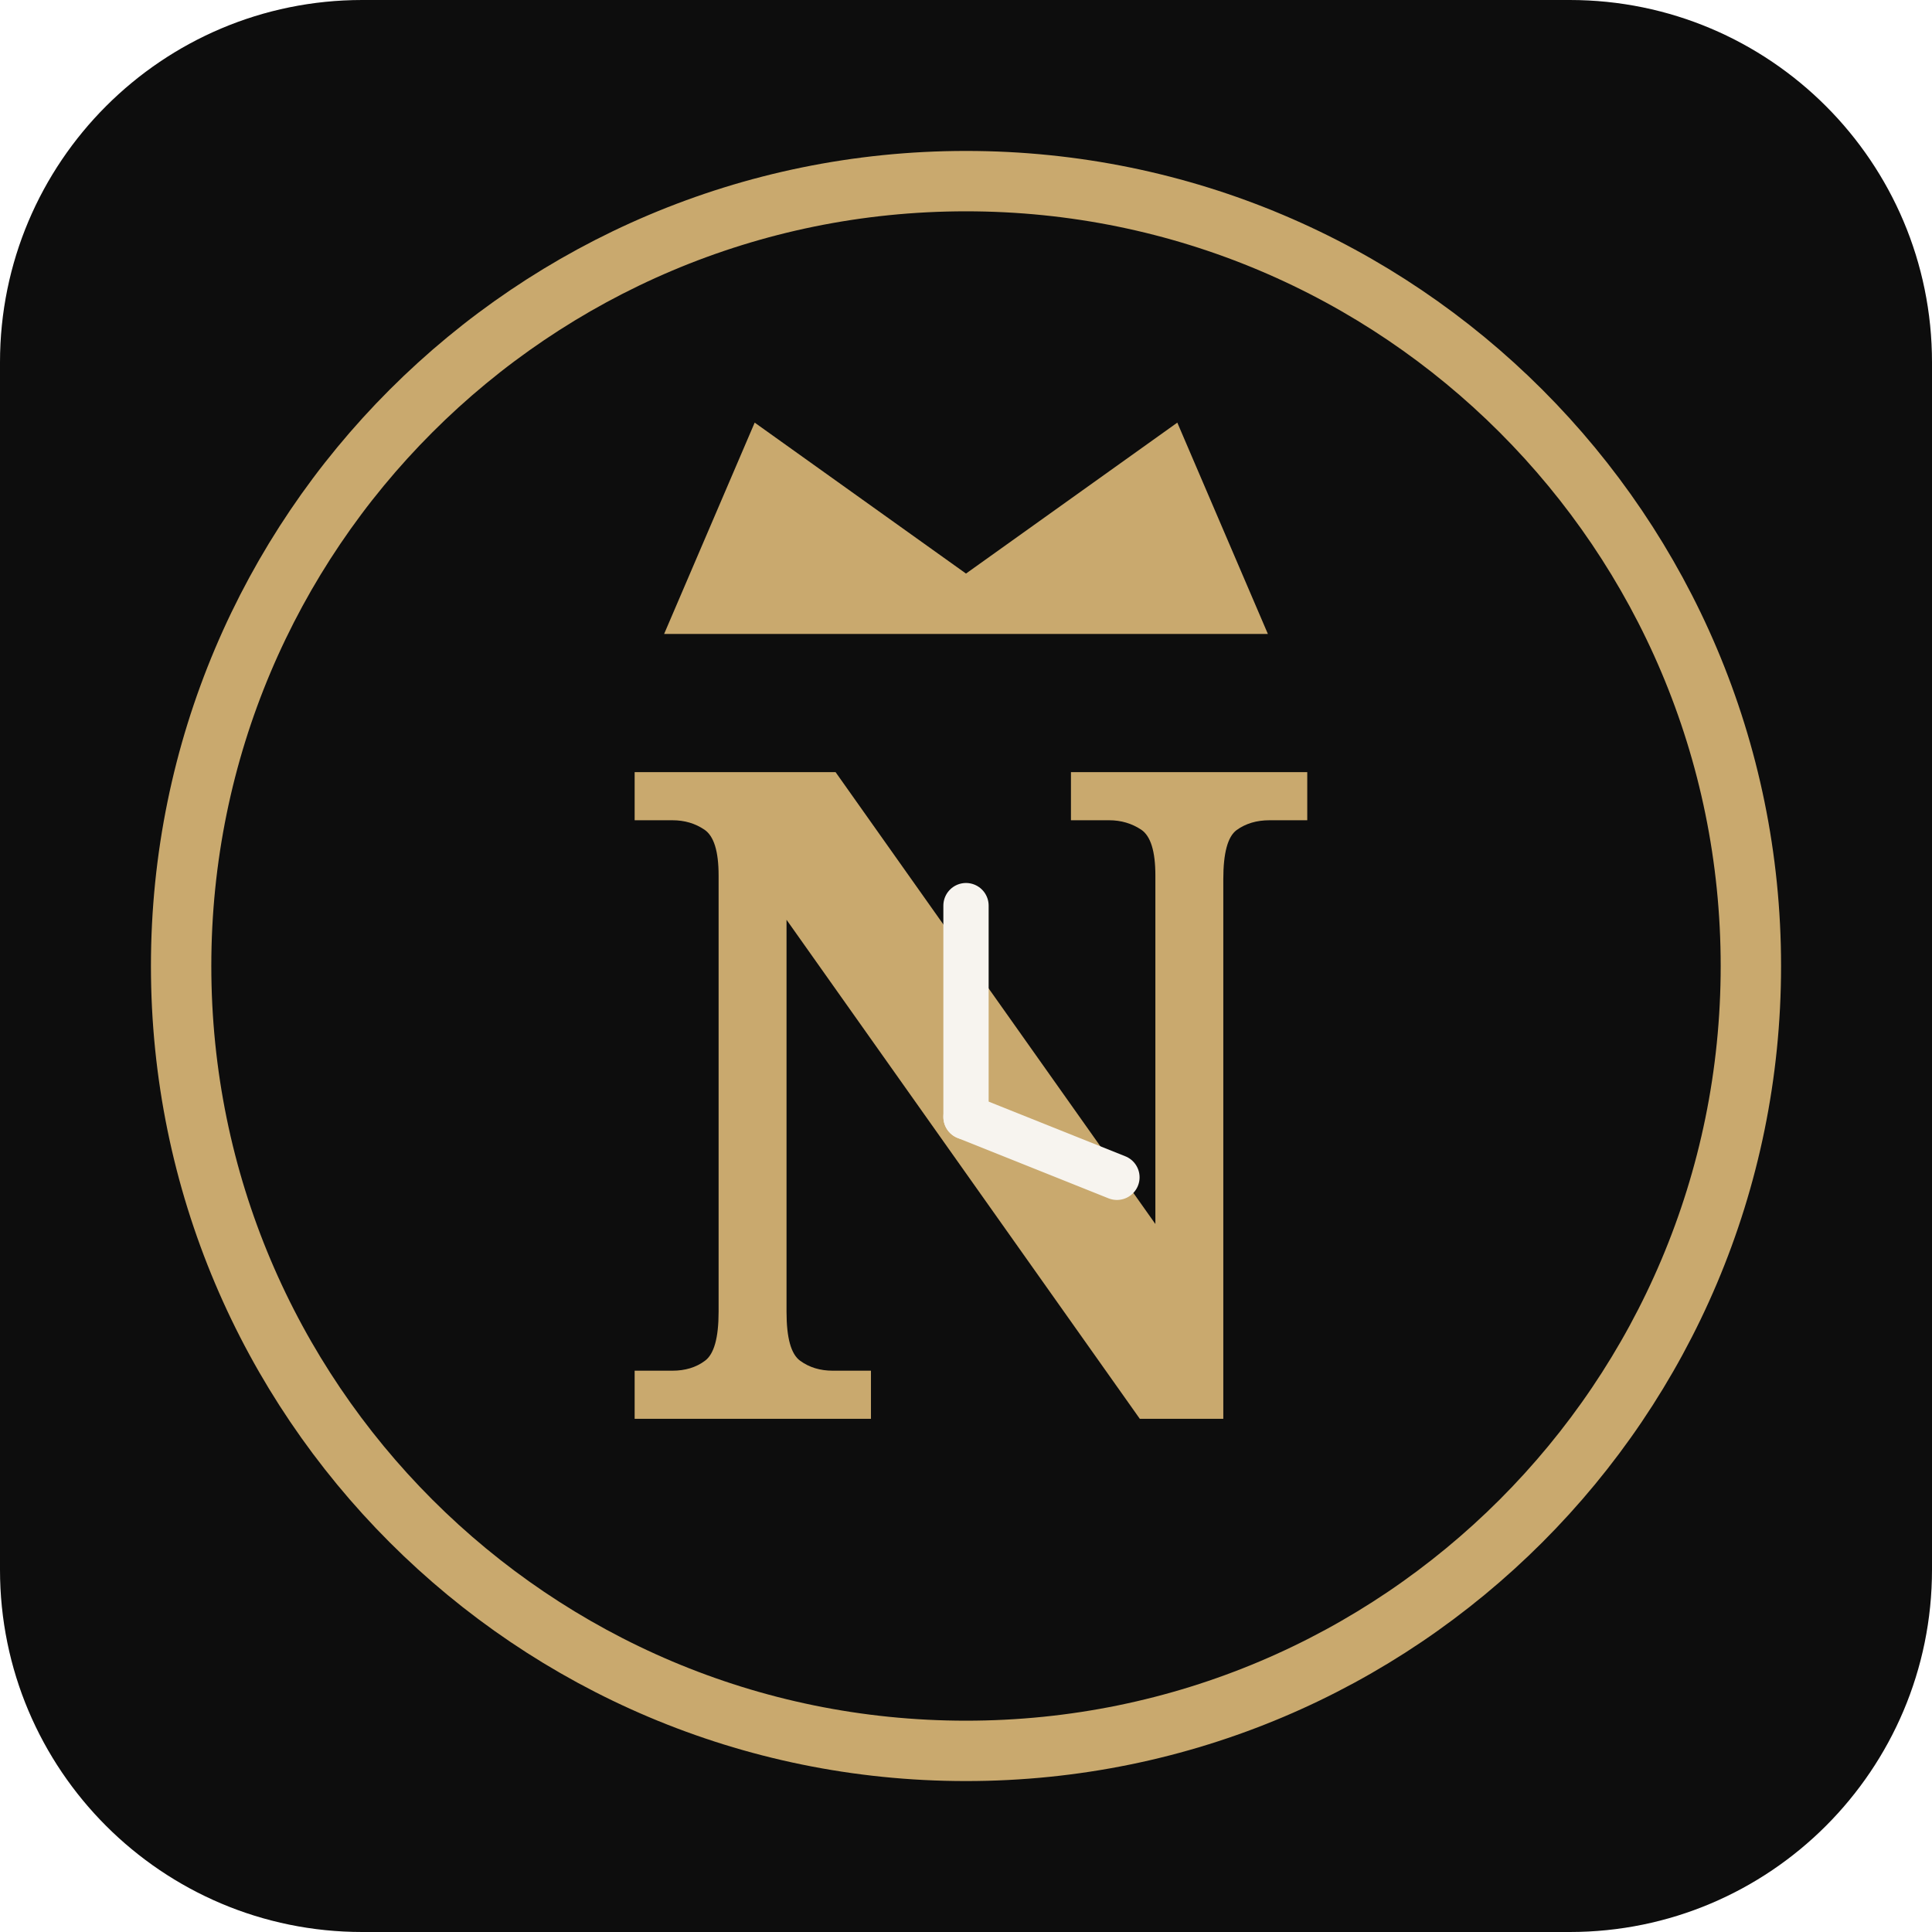
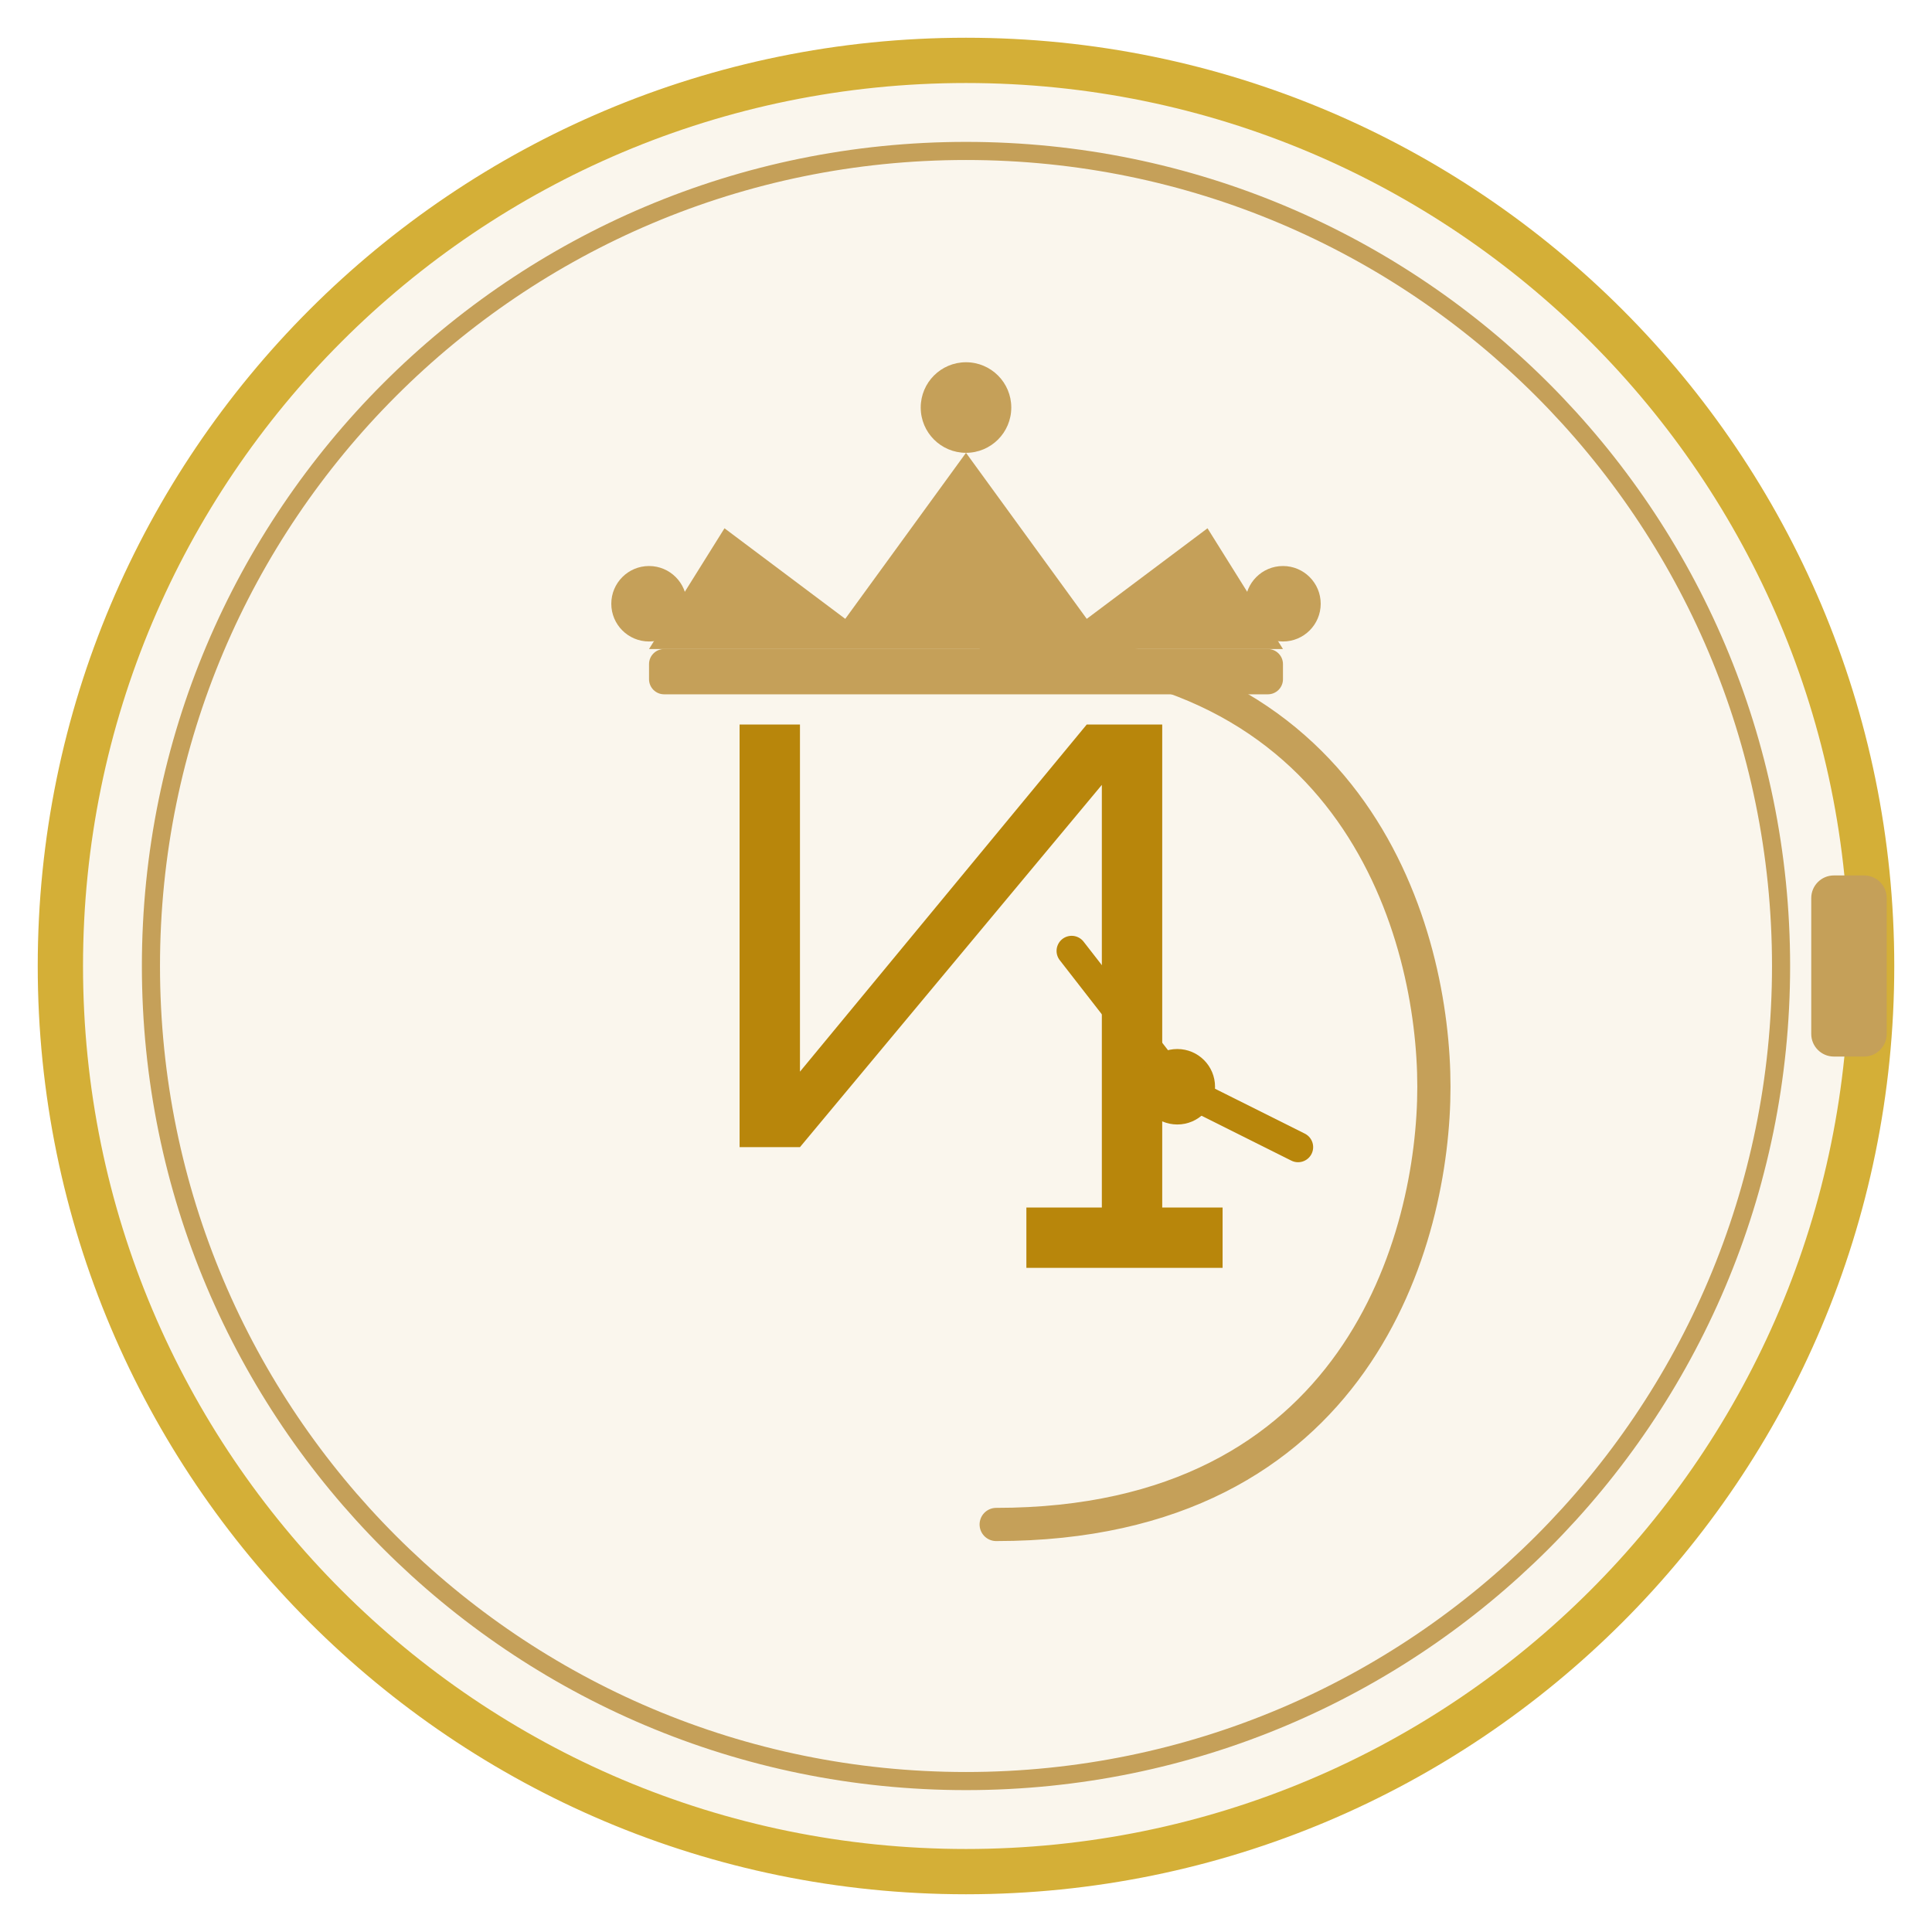
- <svg xmlns="http://www.w3.org/2000/svg" width="64" height="64" viewBox="0 0 64 64">
-   <rect width="64" height="64" rx="12" fill="#0D0D0D" />
-   <circle cx="32" cy="32" r="26" fill="none" stroke="#C9A96E" stroke-width="2" />
-   <path d="M22 21 L25 14 L32 19 L39 14 L42 21 Z" fill="#C9A96E" />
-   <text x="32" y="47" font-family="serif" font-size="30" font-weight="bold" fill="#C9A96E" text-anchor="middle">N</text>
-   <line x1="32" y1="37" x2="32" y2="30" stroke="#F7F4EF" stroke-width="1.5" stroke-linecap="round" />
-   <line x1="32" y1="37" x2="37" y2="39" stroke="#F7F4EF" stroke-width="1.5" stroke-linecap="round" />
+ <svg xmlns="http://www.w3.org/2000/svg" width="128" height="128" viewBox="0 0 128 128">
+   <circle cx="64" cy="64" r="60" fill="#FAF6ED" stroke="#D4AF37" stroke-width="3" />
+   <circle cx="64" cy="64" r="54" fill="none" stroke="#C5A059" stroke-width="1.2" />
+   <rect x="120" y="58" width="5" height="12" rx="1.5" fill="#C5A059" />
+   <g fill="#C5A059">
+     <circle cx="43" cy="40" r="2.5" />
+     <circle cx="64" cy="27" r="3" />
+     <circle cx="85" cy="40" r="2.5" />
+     <path d="M 43 43 L 48 35 L 56 41 L 64 30 L 72 41 L 80 35 L 85 43 Z" />
+     <rect x="43" y="43" width="42" height="3" rx="1" />
+   </g>
+   <path d="M 43 48             L 49 48             L 49 76             L 53 76             L 73 52             L 73 80             L 68 80             L 68 84             L 81 84             L 81 80             L 77 80             L 77 48             L 72 48             L 53 71             L 53 48 Z" fill="#B8860B" />
+   <path d="M 66 43 C 90 43 95 62 95 72 C 95 82 90 101 66 101" fill="none" stroke="#C5A059" stroke-width="2.2" stroke-linecap="round" />
+   <line x1="78" y1="72" x2="71" y2="63" stroke="#B8860B" stroke-width="2" stroke-linecap="round" />
+   <line x1="78" y1="72" x2="86" y2="76" stroke="#B8860B" stroke-width="2" stroke-linecap="round" />
+   <circle cx="78" cy="72" r="2.5" fill="#B8860B" />
</svg>
